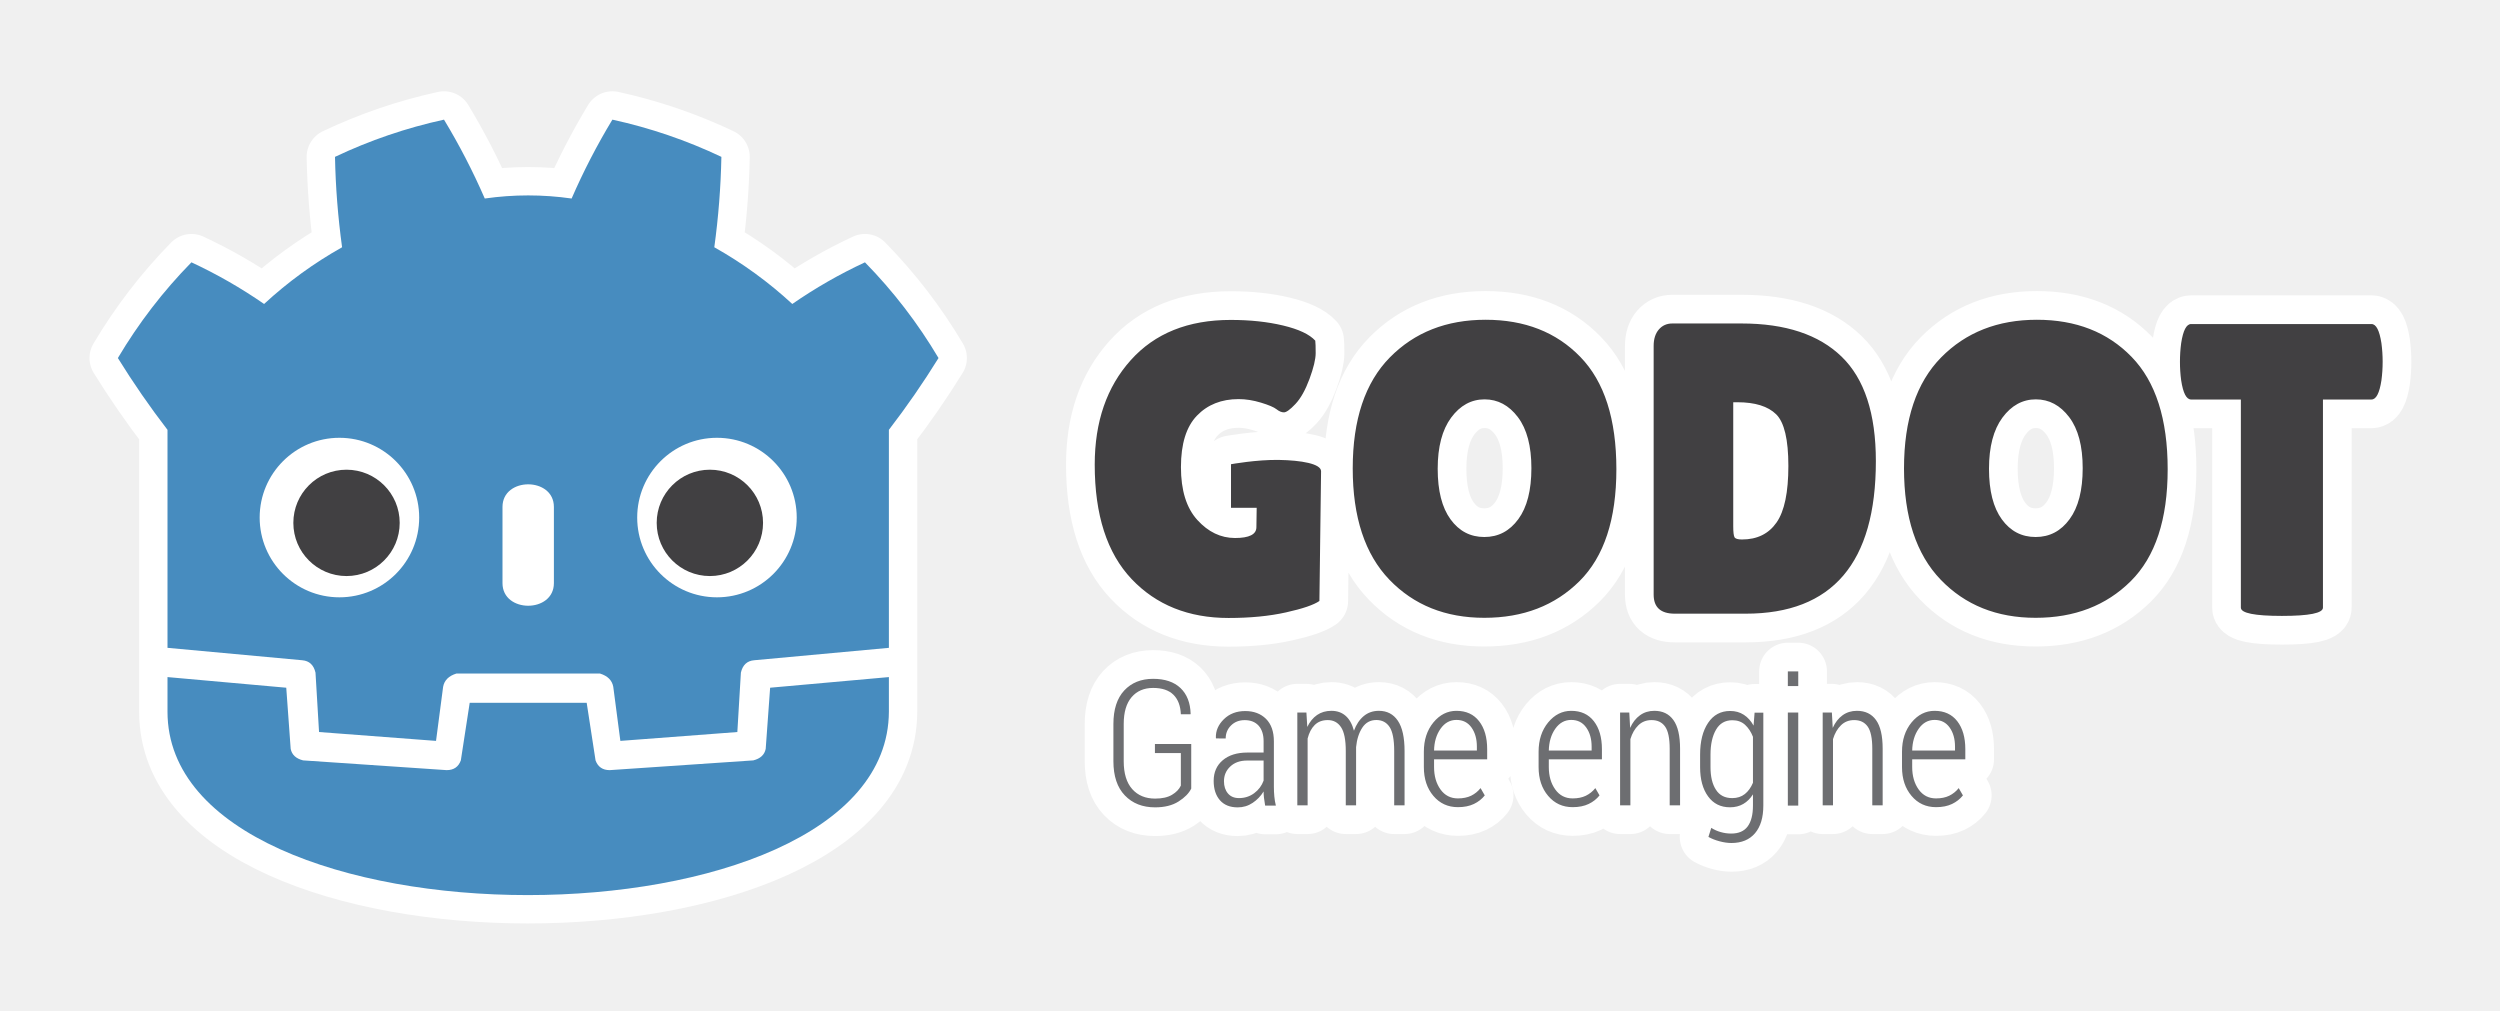
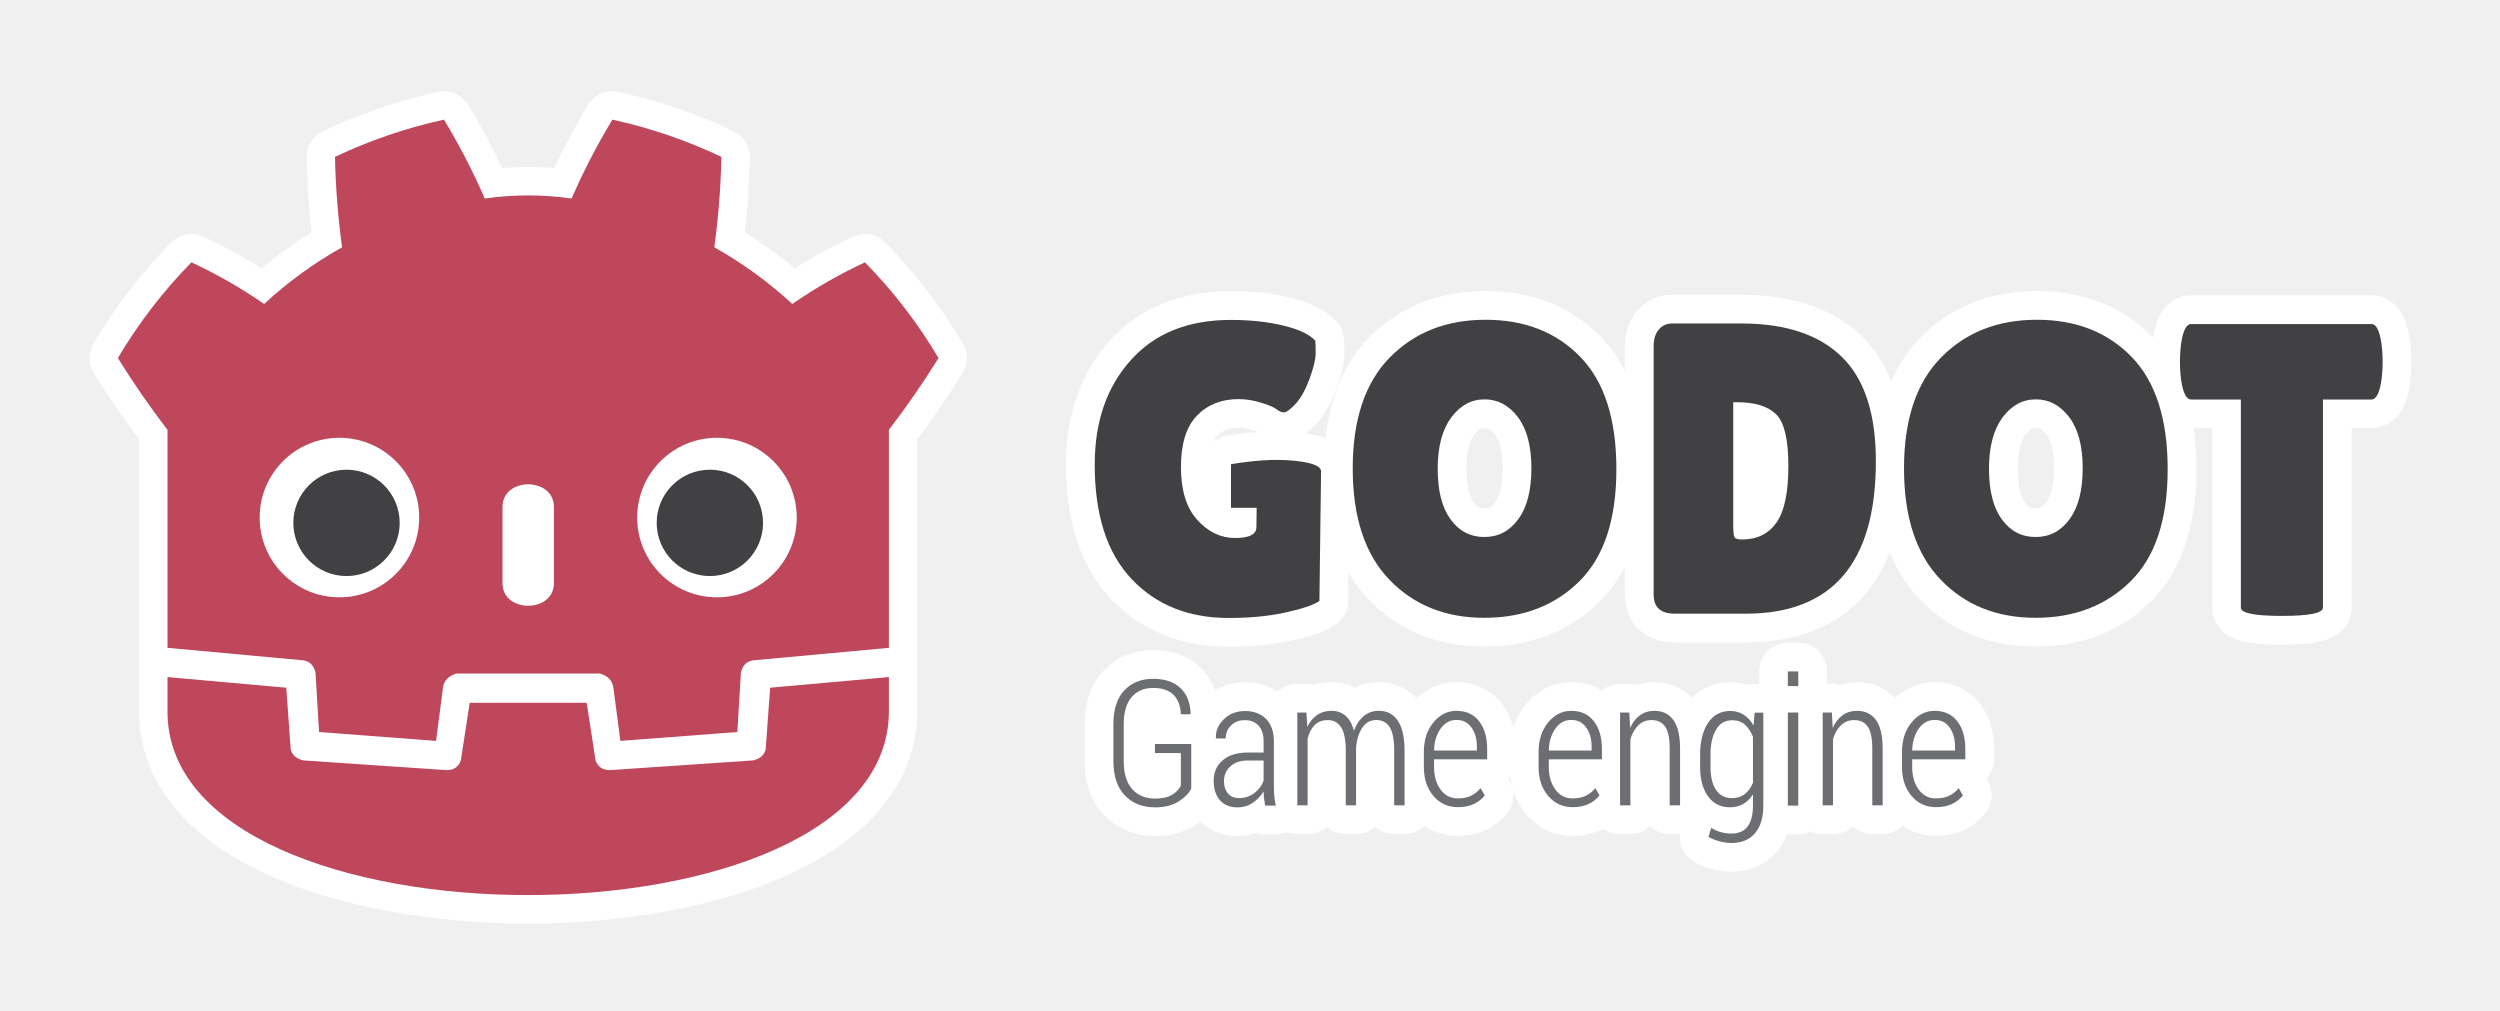
<svg xmlns="http://www.w3.org/2000/svg" width="1024" height="414">
  <path stroke="#fff" stroke-linejoin="round" stroke-width="23.5" d="M523.82 188.382c-9.142-.142-19.603 1.764-19.603 1.764v17.842h10.52l-.117 7.953c0 2.946-2.92 4.427-8.747 4.427-5.831 0-10.982-2.47-15.45-7.395-4.48-4.932-6.708-12.141-6.708-21.64 0-9.519 2.176-16.537 6.536-21.065 4.35-4.524 10.05-6.794 17.064-6.794 2.946 0 5.996.476 9.168 1.445 3.174.962 5.293 1.863 6.375 2.707 1.072.867 2.09 1.277 3.056 1.277.96 0 2.513-1.122 4.66-3.392 2.153-2.263 4.082-5.693 5.782-10.267 1.694-4.598 2.543-8.122 2.543-10.621 0-2.48-.054-4.19-.164-5.092-2.379-2.603-6.767-4.666-13.168-6.2-6.39-1.53-13.552-2.289-21.476-2.289-17.438 0-31.073 5.49-40.92 16.47-9.855 10.982-14.773 25.24-14.773 42.79 0 20.607 5.035 36.227 15.103 46.868 10.085 10.64 23.327 15.953 39.743 15.953 8.827 0 16.664-.76 23.51-2.289 6.853-1.523 11.41-3.088 13.676-4.67l.68-53.137c0-3.087-8.149-4.488-17.29-4.645zm84.247-24.804c-5.431 0-9.98 2.496-13.671 7.47-3.672 4.98-5.517 11.969-5.517 20.963 0 9.013 1.754 15.914 5.27 20.722 3.508 4.823 8.117 7.225 13.835 7.225 5.715 0 10.358-2.432 13.924-7.313q5.351-7.293 5.353-20.884c0-9.054-1.846-16.023-5.524-20.89q-5.51-7.292-13.67-7.293m-.083 89.477c-15.9 0-28.868-5.203-38.89-15.61q-15.016-15.624-15.017-45.592c0-19.992 5.063-35.128 15.191-45.435 10.131-10.293 23.209-15.444 39.228-15.444 16.016 0 28.954 5.058 38.795 15.204 9.858 10.126 14.778 25.477 14.778 46.009 0 20.546-5.034 35.828-15.114 45.856-10.08 10.008-23.062 15.012-38.971 15.012m101.95-88.298v50.788c0 2.37.176 3.866.515 4.493.337.624 1.358.937 3.052.937 6.232 0 10.954-2.328 14.181-6.97 3.235-4.636 4.835-12.356 4.835-23.168 0-10.817-1.674-17.865-5-21.139-3.344-3.283-8.64-4.94-15.884-4.94zm-32.599 78.798V141.681c0-2.832.704-5.067 2.126-6.724 1.413-1.632 3.25-2.461 5.521-2.461h28.357c17.994 0 31.664 4.54 40.994 13.597 9.347 9.054 14.02 23.31 14.02 42.784 0 41.66-17.778 62.486-53.326 62.486h-29.03c-5.769 0-8.662-2.597-8.662-7.808m156.544-79.977c-5.432 0-9.994 2.496-13.678 7.47q-5.507 7.471-5.508 20.963c0 9.013 1.758 15.914 5.262 20.722 3.505 4.823 8.119 7.225 13.837 7.225 5.717 0 10.363-2.432 13.924-7.313q5.354-7.293 5.355-20.884c0-9.054-1.843-16.023-5.522-20.89-3.68-4.861-8.23-7.293-13.67-7.293m-.087 89.477q-23.86 0-38.88-15.61-15.03-15.624-15.03-45.592c0-19.992 5.065-35.128 15.191-45.435 10.139-10.293 23.209-15.444 39.233-15.444 16.02 0 28.946 5.058 38.8 15.204 9.85 10.126 14.772 25.477 14.772 46.009 0 20.546-5.037 35.828-15.115 45.856-10.076 10.008-23.07 15.012-38.971 15.012m117.69-4.17c0 2.251-5.597 3.392-16.809 3.392-11.202 0-16.815-1.141-16.815-3.392v-85.248h-20.371c-1.928 0-3.286-2.597-4.077-7.818a56 56 0 0 1-.501-7.636c0-2.592.162-5.146.501-7.636.79-5.205 2.15-7.823 4.077-7.823h73.864c1.924 0 3.277 2.617 4.078 7.823.333 2.49.505 5.043.505 7.636 0 2.608-.172 5.152-.505 7.637-.8 5.22-2.154 7.817-4.078 7.817h-19.87z" />
  <path fill="#414042" d="M523.82 188.382c-9.142-.142-19.603 1.764-19.603 1.764v17.842h10.52l-.117 7.953c0 2.946-2.92 4.427-8.747 4.427-5.831 0-10.982-2.47-15.45-7.395-4.48-4.932-6.708-12.141-6.708-21.64 0-9.519 2.176-16.537 6.536-21.065 4.35-4.524 10.05-6.794 17.064-6.794 2.946 0 5.996.476 9.168 1.445 3.174.962 5.293 1.863 6.375 2.707 1.072.867 2.09 1.277 3.056 1.277.96 0 2.513-1.122 4.66-3.392 2.153-2.263 4.082-5.693 5.782-10.267 1.694-4.598 2.543-8.122 2.543-10.621 0-2.48-.054-4.19-.164-5.092-2.379-2.603-6.767-4.666-13.168-6.2-6.39-1.53-13.552-2.289-21.476-2.289-17.438 0-31.073 5.49-40.92 16.47-9.855 10.982-14.773 25.24-14.773 42.79 0 20.607 5.035 36.227 15.103 46.868 10.085 10.64 23.327 15.953 39.743 15.953 8.827 0 16.664-.76 23.51-2.289 6.853-1.523 11.41-3.088 13.676-4.67l.68-53.137c0-3.087-8.149-4.488-17.29-4.645m84.247-24.804c-5.431 0-9.98 2.496-13.671 7.47-3.672 4.98-5.517 11.969-5.517 20.963 0 9.013 1.754 15.914 5.27 20.722 3.508 4.823 8.117 7.225 13.835 7.225 5.715 0 10.358-2.432 13.924-7.313q5.351-7.293 5.353-20.884c0-9.054-1.846-16.023-5.524-20.89q-5.51-7.292-13.67-7.293m-.083 89.477c-15.9 0-28.868-5.203-38.89-15.61q-15.016-15.624-15.017-45.592c0-19.992 5.063-35.128 15.191-45.435 10.131-10.293 23.209-15.444 39.228-15.444 16.016 0 28.954 5.058 38.795 15.204 9.858 10.126 14.778 25.477 14.778 46.009 0 20.546-5.034 35.828-15.114 45.856-10.08 10.008-23.062 15.012-38.971 15.012m101.95-88.298v50.788c0 2.37.176 3.866.515 4.493.337.624 1.358.937 3.052.937 6.232 0 10.954-2.328 14.181-6.97 3.235-4.636 4.835-12.356 4.835-23.168 0-10.817-1.674-17.865-5-21.139-3.344-3.283-8.64-4.94-15.884-4.94zm-32.599 78.798V141.681c0-2.832.704-5.067 2.126-6.724 1.413-1.632 3.25-2.461 5.521-2.461h28.357c17.994 0 31.664 4.54 40.994 13.597 9.347 9.054 14.02 23.31 14.02 42.784 0 41.66-17.778 62.486-53.326 62.486h-29.03c-5.769 0-8.662-2.597-8.662-7.808m156.544-79.977c-5.432 0-9.994 2.496-13.678 7.47q-5.507 7.471-5.508 20.963c0 9.013 1.758 15.914 5.262 20.722 3.505 4.823 8.119 7.225 13.837 7.225 5.717 0 10.363-2.432 13.924-7.313q5.354-7.293 5.355-20.884c0-9.054-1.843-16.023-5.522-20.89-3.68-4.861-8.23-7.293-13.67-7.293m-.087 89.477q-23.86 0-38.88-15.61-15.03-15.624-15.03-45.592c0-19.992 5.065-35.128 15.191-45.435 10.139-10.293 23.209-15.444 39.233-15.444 16.02 0 28.946 5.058 38.8 15.204 9.85 10.126 14.772 25.477 14.772 46.009 0 20.546-5.037 35.828-15.115 45.856-10.076 10.008-23.07 15.012-38.971 15.012m117.69-4.17c0 2.251-5.597 3.392-16.809 3.392-11.202 0-16.815-1.141-16.815-3.392v-85.248h-20.371c-1.928 0-3.286-2.597-4.077-7.818a56 56 0 0 1-.501-7.636c0-2.592.162-5.146.501-7.636.79-5.205 2.15-7.823 4.077-7.823h73.864c1.924 0 3.277 2.617 4.078 7.823.333 2.49.505 5.043.505 7.636 0 2.608-.172 5.152-.505 7.637-.8 5.22-2.154 7.817-4.078 7.817h-19.87z" />
  <path stroke="#fff" stroke-linejoin="round" stroke-width="23.5" d="M487.93 322.997c-.94 1.926-2.664 3.691-5.188 5.289-2.52 1.607-5.722 2.406-9.611 2.406-5.132 0-9.259-1.617-12.394-4.887-3.122-3.243-4.686-7.92-4.686-14.022V296.57c0-5.97 1.473-10.548 4.431-13.743 2.95-3.17 6.903-4.78 11.84-4.78 4.824 0 8.564 1.27 11.212 3.781 2.639 2.519 4.025 6.038 4.146 10.532l-.066.2h-3.94c-.14-3.443-1.14-6.101-3.022-7.979-1.871-1.861-4.655-2.803-8.33-2.803-3.72 0-6.668 1.259-8.823 3.785-2.15 2.518-3.224 6.17-3.224 10.968v15.301q.001 7.462 3.476 11.382c2.316 2.592 5.438 3.892 9.38 3.892 2.876 0 5.19-.51 6.92-1.554 1.738-1.028 2.942-2.285 3.624-3.775V308.45h-10.618v-3.704h14.873zm19.557 3.902c2.336 0 4.416-.661 6.232-2.01 1.82-1.353 3.096-3.063 3.852-5.146v-8.224h-6.756q-4.31 0-6.896 2.442c-1.726 1.617-2.581 3.637-2.581 6.037 0 2.03.534 3.696 1.616 4.981 1.08 1.289 2.59 1.92 4.533 1.92m10.715 3.068a99 99 0 0 1-.48-3.225 22 22 0 0 1-.15-2.562 14.9 14.9 0 0 1-4.483 4.675c-1.836 1.236-3.878 1.848-6.128 1.848-3.147 0-5.567-.975-7.28-2.927-1.702-1.96-2.563-4.6-2.563-7.936 0-3.523 1.237-6.35 3.72-8.448 2.48-2.098 5.85-3.147 10.09-3.147h6.643v-4.672c0-2.686-.686-4.802-2.032-6.331-1.375-1.51-3.264-2.275-5.701-2.275-2.268 0-4.139.722-5.608 2.182-1.463 1.45-2.19 3.224-2.19 5.337l-3.944-.035-.07-.206c-.11-2.866.973-5.4 3.261-7.646 2.279-2.24 5.203-3.352 8.761-3.352 3.517 0 6.347 1.069 8.509 3.2q3.224 3.227 3.226 9.21v18.645c0 1.358.064 2.677.183 3.936a25 25 0 0 0 .627 3.729zm16.905-38.108.36 5.9c1-2.112 2.339-3.739 3.998-4.896q2.498-1.711 5.874-1.711c2.296 0 4.232.668 5.794 2.02 1.562 1.347 2.714 3.387 3.446 6.127.938-2.529 2.264-4.528 3.986-5.975 1.722-1.45 3.812-2.172 6.23-2.172 3.335 0 5.923 1.35 7.755 4.05 1.841 2.705 2.759 6.856 2.759 12.464v22.207h-4.246v-22.28c0-4.663-.645-7.946-1.9-9.834-1.261-1.89-3.071-2.842-5.41-2.842-2.462 0-4.384 1.04-5.767 3.152-1.375 2.112-2.223 4.754-2.531 7.945v23.86h-4.224v-22.258c0-4.554-.639-7.812-1.945-9.759-1.299-1.946-3.107-2.912-5.427-2.912-2.218 0-4.013.677-5.358 2.02-1.353 1.349-2.315 3.195-2.899 5.538v27.369h-4.22v-38.014zm61.457 3.021q-3.966 0-6.517 3.613c-1.705 2.415-2.585 5.392-2.656 8.938h17.537v-1.626c0-3.137-.736-5.75-2.21-7.822-1.482-2.075-3.53-3.103-6.154-3.103m.598 35.735c-4.099 0-7.451-1.543-10.055-4.621q-3.895-4.61-3.896-11.793v-6.313c0-4.798 1.303-8.798 3.912-11.979 2.616-3.167 5.758-4.75 9.441-4.75 3.983 0 7.068 1.413 9.27 4.246q3.313 4.257 3.312 11.434v4.171H587.39v3.162c0 3.68.882 6.744 2.635 9.19 1.757 2.45 4.144 3.666 7.136 3.666 2.077 0 3.888-.367 5.396-1.089a11.1 11.1 0 0 0 3.877-3.132l1.728 2.99c-1.148 1.456-2.634 2.633-4.45 3.505-1.811.868-4 1.312-6.551 1.312m46.411-35.734q-3.976 0-6.528 3.613-2.54 3.62-2.652 8.938h17.54v-1.626c0-3.137-.733-5.75-2.216-7.822-1.475-2.075-3.52-3.103-6.144-3.103m.593 35.735c-4.1 0-7.446-1.543-10.045-4.621q-3.91-4.61-3.91-11.793v-6.313c0-4.798 1.309-8.798 3.913-11.979 2.623-3.167 5.766-4.75 9.45-4.75 3.975 0 7.072 1.413 9.27 4.246 2.2 2.837 3.304 6.65 3.304 11.434v4.171h-21.755v3.162q0 5.52 2.647 9.19c1.747 2.45 4.124 3.666 7.125 3.666 2.087 0 3.888-.367 5.392-1.089a11.2 11.2 0 0 0 3.894-3.132l1.717 2.99c-1.15 1.456-2.633 2.633-4.451 3.505-1.81.868-3.997 1.312-6.55 1.312m23.189-38.755.345 6.284c1.014-2.23 2.353-3.962 4.034-5.166 1.667-1.21 3.63-1.824 5.887-1.824 3.396 0 5.998 1.256 7.804 3.78 1.826 2.518 2.73 6.434 2.73 11.749v23.191h-4.249V306.72c0-4.343-.636-7.377-1.9-9.137-1.258-1.76-3.107-2.636-5.513-2.636-2.158 0-3.968.701-5.419 2.126-1.457 1.412-2.543 3.294-3.267 5.666v27.134h-4.219V291.86zm33.27 22.395c0 3.858.73 6.926 2.213 9.208 1.465 2.304 3.695 3.443 6.671 3.443 2.04 0 3.757-.544 5.167-1.657 1.405-1.113 2.514-2.662 3.336-4.627V301.79c-.79-2.025-1.874-3.66-3.244-4.92-1.368-1.24-3.102-1.863-5.186-1.863-2.97 0-5.216 1.294-6.708 3.891-1.502 2.603-2.25 5.995-2.25 10.161zm-4.262-5.195c0-5.386 1.088-9.714 3.274-12.975 2.169-3.245 5.187-4.871 9.03-4.871 2.134 0 4.007.52 5.607 1.564 1.603 1.024 2.928 2.523 3.992 4.43l.412-5.287h3.581v38.048c0 4.871-1.13 8.646-3.4 11.317-2.271 2.66-5.499 4.009-9.666 4.009-1.5 0-3.11-.235-4.832-.691-1.724-.456-3.252-1.054-4.59-1.805l1.168-3.704a14.1 14.1 0 0 0 3.831 1.716 15.2 15.2 0 0 0 4.352.616q4.536-.001 6.71-2.905c1.452-1.961 2.18-4.798 2.18-8.553v-4.597c-1.079 1.71-2.402 3.024-3.97 3.93-1.563.912-3.39 1.368-5.448 1.368-3.818 0-6.814-1.496-8.976-4.486-2.167-2.983-3.255-6.965-3.255-11.93zm40.2 20.916h-4.266V291.86h4.266zm0-48.968h-4.266v-6.005h4.266zm13.774 10.852.346 6.284c1.016-2.23 2.35-3.962 4.027-5.166 1.677-1.21 3.643-1.824 5.89-1.824 3.397 0 6.01 1.256 7.82 3.78 1.821 2.518 2.717 6.434 2.717 11.749v23.191h-4.248V306.72c0-4.343-.635-7.377-1.897-9.137-1.268-1.76-3.103-2.636-5.517-2.636-2.157 0-3.962.701-5.412 2.126-1.455 1.412-2.545 3.294-3.266 5.666v27.134h-4.224V291.86zm42.074 3.021q-3.978 0-6.518 3.613-2.547 3.62-2.66 8.938h17.54v-1.626c0-3.137-.731-5.75-2.21-7.822-1.476-2.075-3.525-3.103-6.152-3.103m.602 35.735c-4.11 0-7.456-1.543-10.048-4.621q-3.903-4.61-3.903-11.793v-6.313c0-4.798 1.302-8.798 3.91-11.979q3.924-4.75 9.439-4.75c3.978 0 7.077 1.413 9.283 4.246 2.197 2.837 3.3 6.65 3.3 11.434v4.171h-21.76v3.162c0 3.68.887 6.744 2.642 9.19 1.754 2.45 4.133 3.666 7.137 3.666 2.08 0 3.88-.367 5.382-1.089a11.16 11.16 0 0 0 3.897-3.132l1.725 2.99c-1.156 1.456-2.64 2.633-4.454 3.505-1.81.868-3.998 1.312-6.55 1.312" />
  <path fill="#6d6e71" d="M487.93 322.997c-.94 1.926-2.664 3.691-5.188 5.289-2.52 1.607-5.722 2.406-9.611 2.406-5.132 0-9.259-1.617-12.394-4.887-3.122-3.243-4.686-7.92-4.686-14.022V296.57c0-5.97 1.473-10.548 4.431-13.743 2.95-3.17 6.903-4.78 11.84-4.78 4.824 0 8.564 1.27 11.212 3.781 2.639 2.519 4.025 6.038 4.146 10.532l-.066.2h-3.94c-.14-3.443-1.14-6.101-3.022-7.979-1.871-1.861-4.655-2.803-8.33-2.803-3.72 0-6.668 1.259-8.823 3.785-2.15 2.518-3.224 6.17-3.224 10.968v15.301q.001 7.462 3.476 11.382c2.316 2.592 5.438 3.892 9.38 3.892 2.876 0 5.19-.51 6.92-1.554 1.738-1.028 2.942-2.285 3.624-3.775V308.45h-10.618v-3.704h14.873zm19.557 3.902c2.336 0 4.416-.661 6.232-2.01 1.82-1.353 3.096-3.063 3.852-5.146v-8.224h-6.756q-4.31 0-6.896 2.442c-1.726 1.617-2.581 3.637-2.581 6.037 0 2.03.534 3.696 1.616 4.981 1.08 1.289 2.59 1.92 4.533 1.92m10.715 3.068a99 99 0 0 1-.48-3.225 22 22 0 0 1-.15-2.562 14.9 14.9 0 0 1-4.483 4.675c-1.836 1.236-3.878 1.848-6.128 1.848-3.147 0-5.567-.975-7.28-2.927-1.702-1.96-2.563-4.6-2.563-7.936 0-3.523 1.237-6.35 3.72-8.448 2.48-2.098 5.85-3.147 10.09-3.147h6.643v-4.672c0-2.686-.686-4.802-2.032-6.331-1.375-1.51-3.264-2.275-5.701-2.275-2.268 0-4.139.722-5.608 2.182-1.463 1.45-2.19 3.224-2.19 5.337l-3.944-.035-.07-.206c-.11-2.866.973-5.4 3.261-7.646 2.279-2.24 5.203-3.352 8.761-3.352 3.517 0 6.347 1.069 8.509 3.2q3.224 3.227 3.226 9.21v18.645c0 1.358.064 2.677.183 3.936a25 25 0 0 0 .627 3.729zm16.905-38.108.36 5.9c1-2.112 2.339-3.739 3.998-4.896q2.498-1.711 5.874-1.711c2.296 0 4.232.668 5.794 2.02 1.562 1.347 2.714 3.387 3.446 6.127.938-2.529 2.264-4.528 3.986-5.975 1.722-1.45 3.812-2.172 6.23-2.172 3.335 0 5.923 1.35 7.755 4.05 1.841 2.705 2.759 6.856 2.759 12.464v22.207h-4.246v-22.28c0-4.663-.645-7.946-1.9-9.834-1.261-1.89-3.071-2.842-5.41-2.842-2.462 0-4.384 1.04-5.767 3.152-1.375 2.112-2.223 4.754-2.531 7.945v23.86h-4.224v-22.258c0-4.554-.639-7.812-1.945-9.759-1.299-1.946-3.107-2.912-5.427-2.912-2.218 0-4.013.677-5.358 2.02-1.353 1.349-2.315 3.195-2.899 5.538v27.369h-4.22v-38.014zm61.457 3.021q-3.966 0-6.517 3.613c-1.705 2.415-2.585 5.392-2.656 8.938h17.537v-1.626c0-3.137-.736-5.75-2.21-7.822-1.482-2.075-3.53-3.103-6.154-3.103m.598 35.735c-4.099 0-7.451-1.543-10.055-4.621q-3.895-4.61-3.896-11.793v-6.313c0-4.798 1.303-8.798 3.912-11.979 2.616-3.167 5.758-4.75 9.441-4.75 3.983 0 7.068 1.413 9.27 4.246q3.313 4.257 3.312 11.434v4.171H587.39v3.162c0 3.68.882 6.744 2.635 9.19 1.757 2.45 4.144 3.666 7.136 3.666 2.077 0 3.888-.367 5.396-1.089a11.1 11.1 0 0 0 3.877-3.132l1.728 2.99c-1.148 1.456-2.634 2.633-4.45 3.505-1.811.868-4 1.312-6.551 1.312m46.411-35.734q-3.976 0-6.528 3.613-2.54 3.62-2.652 8.938h17.54v-1.626c0-3.137-.733-5.75-2.216-7.822-1.475-2.075-3.52-3.103-6.144-3.103m.593 35.735c-4.1 0-7.446-1.543-10.045-4.621q-3.91-4.61-3.91-11.793v-6.313c0-4.798 1.309-8.798 3.913-11.979 2.623-3.167 5.766-4.75 9.45-4.75 3.975 0 7.072 1.413 9.27 4.246 2.2 2.837 3.304 6.65 3.304 11.434v4.171h-21.755v3.162q0 5.52 2.647 9.19c1.747 2.45 4.124 3.666 7.125 3.666 2.087 0 3.888-.367 5.392-1.089a11.2 11.2 0 0 0 3.894-3.132l1.717 2.99c-1.15 1.456-2.633 2.633-4.451 3.505-1.81.868-3.997 1.312-6.55 1.312m23.189-38.755.345 6.284c1.014-2.23 2.353-3.962 4.034-5.166 1.667-1.21 3.63-1.824 5.887-1.824 3.396 0 5.998 1.256 7.804 3.78 1.826 2.518 2.73 6.434 2.73 11.749v23.191h-4.249V306.72c0-4.343-.636-7.377-1.9-9.137-1.258-1.76-3.107-2.636-5.513-2.636-2.158 0-3.968.701-5.419 2.126-1.457 1.412-2.543 3.294-3.267 5.666v27.134h-4.219V291.86zm33.27 22.395c0 3.858.73 6.926 2.213 9.208 1.465 2.304 3.695 3.443 6.671 3.443 2.04 0 3.757-.544 5.167-1.657 1.405-1.113 2.514-2.662 3.336-4.627V301.79c-.79-2.025-1.874-3.66-3.244-4.92-1.368-1.24-3.102-1.863-5.186-1.863-2.97 0-5.216 1.294-6.708 3.891-1.502 2.603-2.25 5.995-2.25 10.161zm-4.262-5.195c0-5.386 1.088-9.714 3.274-12.975 2.169-3.245 5.187-4.871 9.03-4.871 2.134 0 4.007.52 5.607 1.564 1.603 1.024 2.928 2.523 3.992 4.43l.412-5.287h3.581v38.048c0 4.871-1.13 8.646-3.4 11.317-2.271 2.66-5.499 4.009-9.666 4.009-1.5 0-3.11-.235-4.832-.691-1.724-.456-3.252-1.054-4.59-1.805l1.168-3.704a14.1 14.1 0 0 0 3.831 1.716 15.2 15.2 0 0 0 4.352.616q4.536-.001 6.71-2.905c1.452-1.961 2.18-4.798 2.18-8.553v-4.597c-1.079 1.71-2.402 3.024-3.97 3.93-1.563.912-3.39 1.368-5.448 1.368-3.818 0-6.814-1.496-8.976-4.486-2.167-2.983-3.255-6.965-3.255-11.93zm40.2 20.916h-4.266V291.86h4.266zm0-48.968h-4.266v-6.005h4.266zm13.774 10.852.346 6.284c1.016-2.23 2.35-3.962 4.027-5.166 1.677-1.21 3.643-1.824 5.89-1.824 3.397 0 6.01 1.256 7.82 3.78 1.821 2.518 2.717 6.434 2.717 11.749v23.191h-4.248V306.72c0-4.343-.635-7.377-1.897-9.137-1.268-1.76-3.103-2.636-5.517-2.636-2.157 0-3.962.701-5.412 2.126-1.455 1.412-2.545 3.294-3.266 5.666v27.134h-4.224V291.86zm42.074 3.021q-3.978 0-6.518 3.613-2.547 3.62-2.66 8.938h17.54v-1.626c0-3.137-.731-5.75-2.21-7.822-1.476-2.075-3.525-3.103-6.152-3.103m.602 35.735c-4.11 0-7.456-1.543-10.048-4.621q-3.903-4.61-3.903-11.793v-6.313c0-4.798 1.302-8.798 3.91-11.979q3.924-4.75 9.439-4.75c3.978 0 7.077 1.413 9.283 4.246 2.197 2.837 3.3 6.65 3.3 11.434v4.171h-21.76v3.162c0 3.68.887 6.744 2.642 9.19 1.754 2.45 4.133 3.666 7.137 3.666 2.08 0 3.88-.367 5.382-1.089a11.16 11.16 0 0 0 3.897-3.132l1.725 2.99c-1.156 1.456-2.64 2.633-4.454 3.505-1.81.868-3.998 1.312-6.55 1.312" />
  <g fill="#fff" transform="translate(30.492 21.054)scale(.363)">
    <path d="M105 673v33q407 354 814 0v-33z" />
    <path fill="none" stroke="#fff" stroke-linejoin="round" stroke-width="64" d="M105 745c0 276 813 276 814 0V427q30-39 56-81-35-59-83-108-43 20-82 47-40-37-88-64 7-51 8-102-59-28-123-42-26 43-46 89-49-7-98 0-20-46-46-89-64 14-123 42 1 51 8 102-48 27-88 64-39-27-82-47-48 49-83 108 26 42 56 81v318z" />
-     <path fill="#478cbf" d="m105 673 152 14q12 1 15 14l4 67 132 10 8-61q2-11 15-15h162q13 4 15 15l8 61 132-10 4-67q3-13 15-14l152-14V427q30-39 56-81-35-59-83-108-43 20-82 47-40-37-88-64 7-51 8-102-59-28-123-42-26 43-46 89-49-7-98 0-20-46-46-89-64 14-123 42 1 51 8 102-48 27-88 64-39-27-82-47-48 49-83 108 26 42 56 81zm0 33v39c0 276 813 276 814 0v-39l-134 12-5 69q-2 10-14 13l-162 11q-12 0-16-11l-10-65H446l-10 65q-4 11-16 11l-162-11q-12-3-14-13l-5-69z" />
+     <path fill="#bf475c" d="m105 673 152 14q12 1 15 14l4 67 132 10 8-61q2-11 15-15h162q13 4 15 15l8 61 132-10 4-67q3-13 15-14l152-14V427q30-39 56-81-35-59-83-108-43 20-82 47-40-37-88-64 7-51 8-102-59-28-123-42-26 43-46 89-49-7-98 0-20-46-46-89-64 14-123 42 1 51 8 102-48 27-88 64-39-27-82-47-48 49-83 108 26 42 56 81zm0 33v39c0 276 813 276 814 0v-39l-134 12-5 69q-2 10-14 13l-162 11q-12 0-16-11l-10-65H446l-10 65q-4 11-16 11l-162-11q-12-3-14-13l-5-69z" />
    <path d="M483 600c0 34 58 34 58 0v-86c0-34-58-34-58 0z" />
    <circle cx="725" cy="526" r="90" />
    <circle cx="299" cy="526" r="90" />
  </g>
  <g fill="#414042" transform="translate(30.492 21.054)scale(.363)">
    <circle cx="307" cy="532" r="60" />
    <circle cx="717" cy="532" r="60" />
  </g>
</svg>
